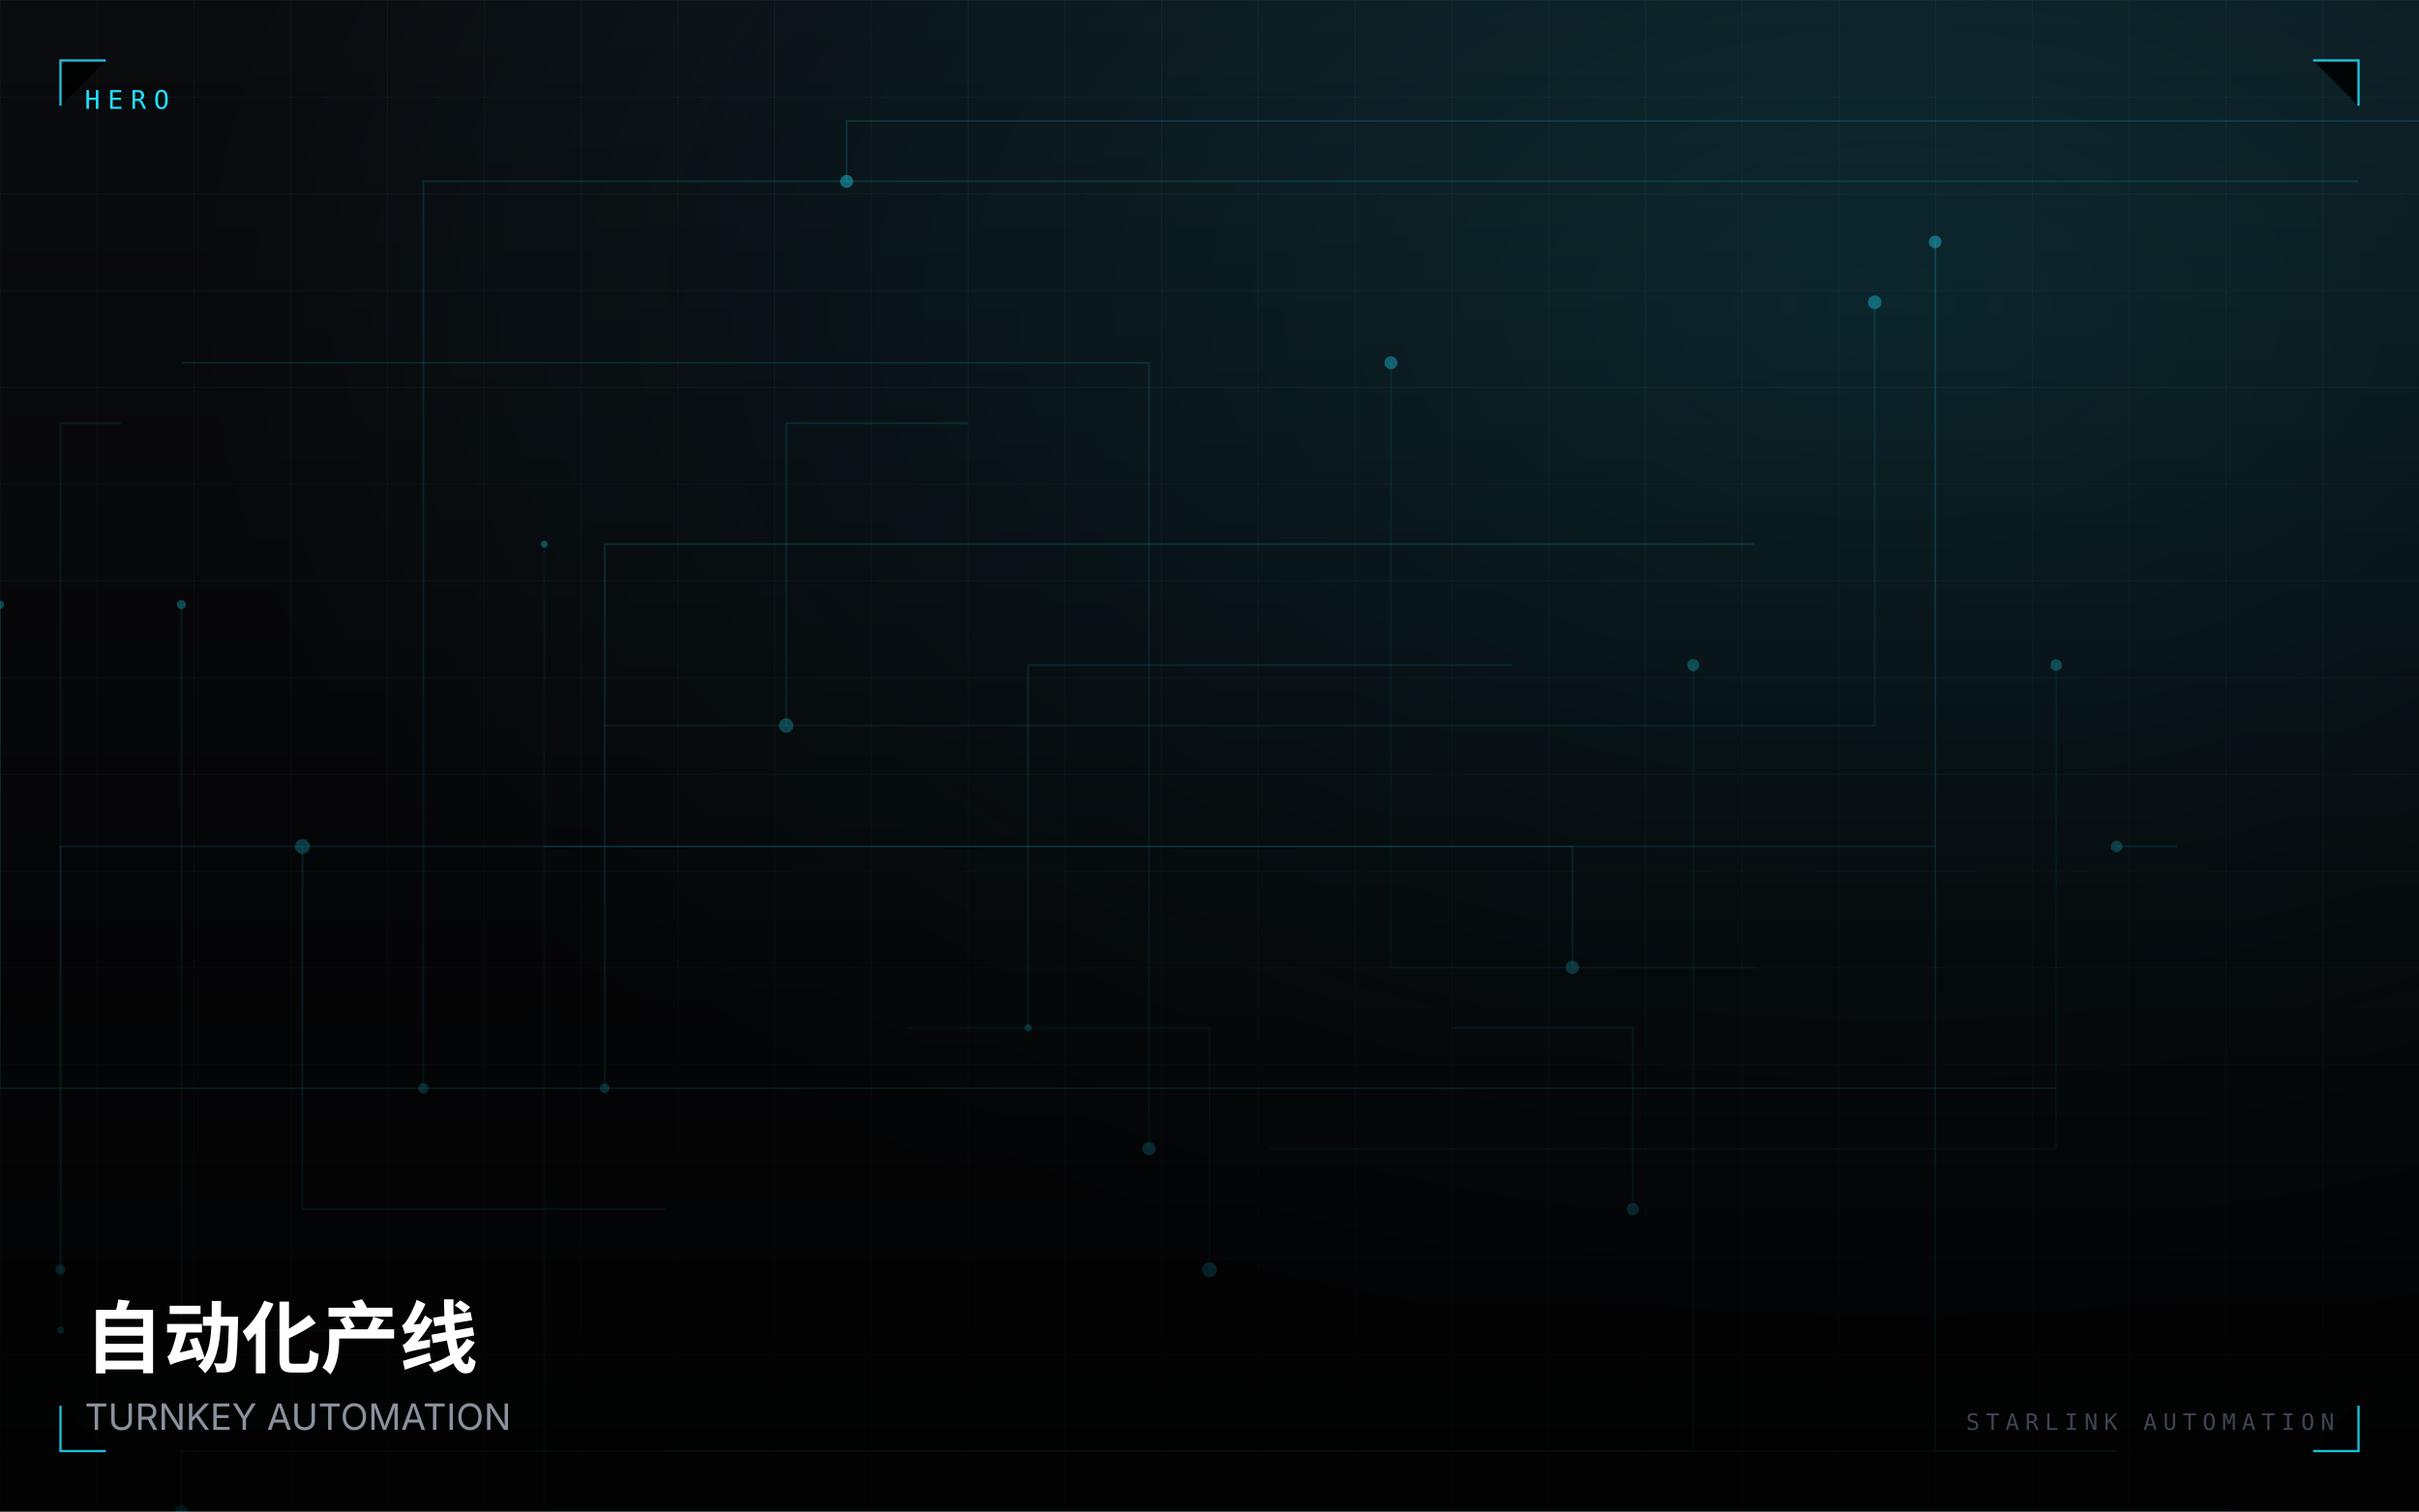
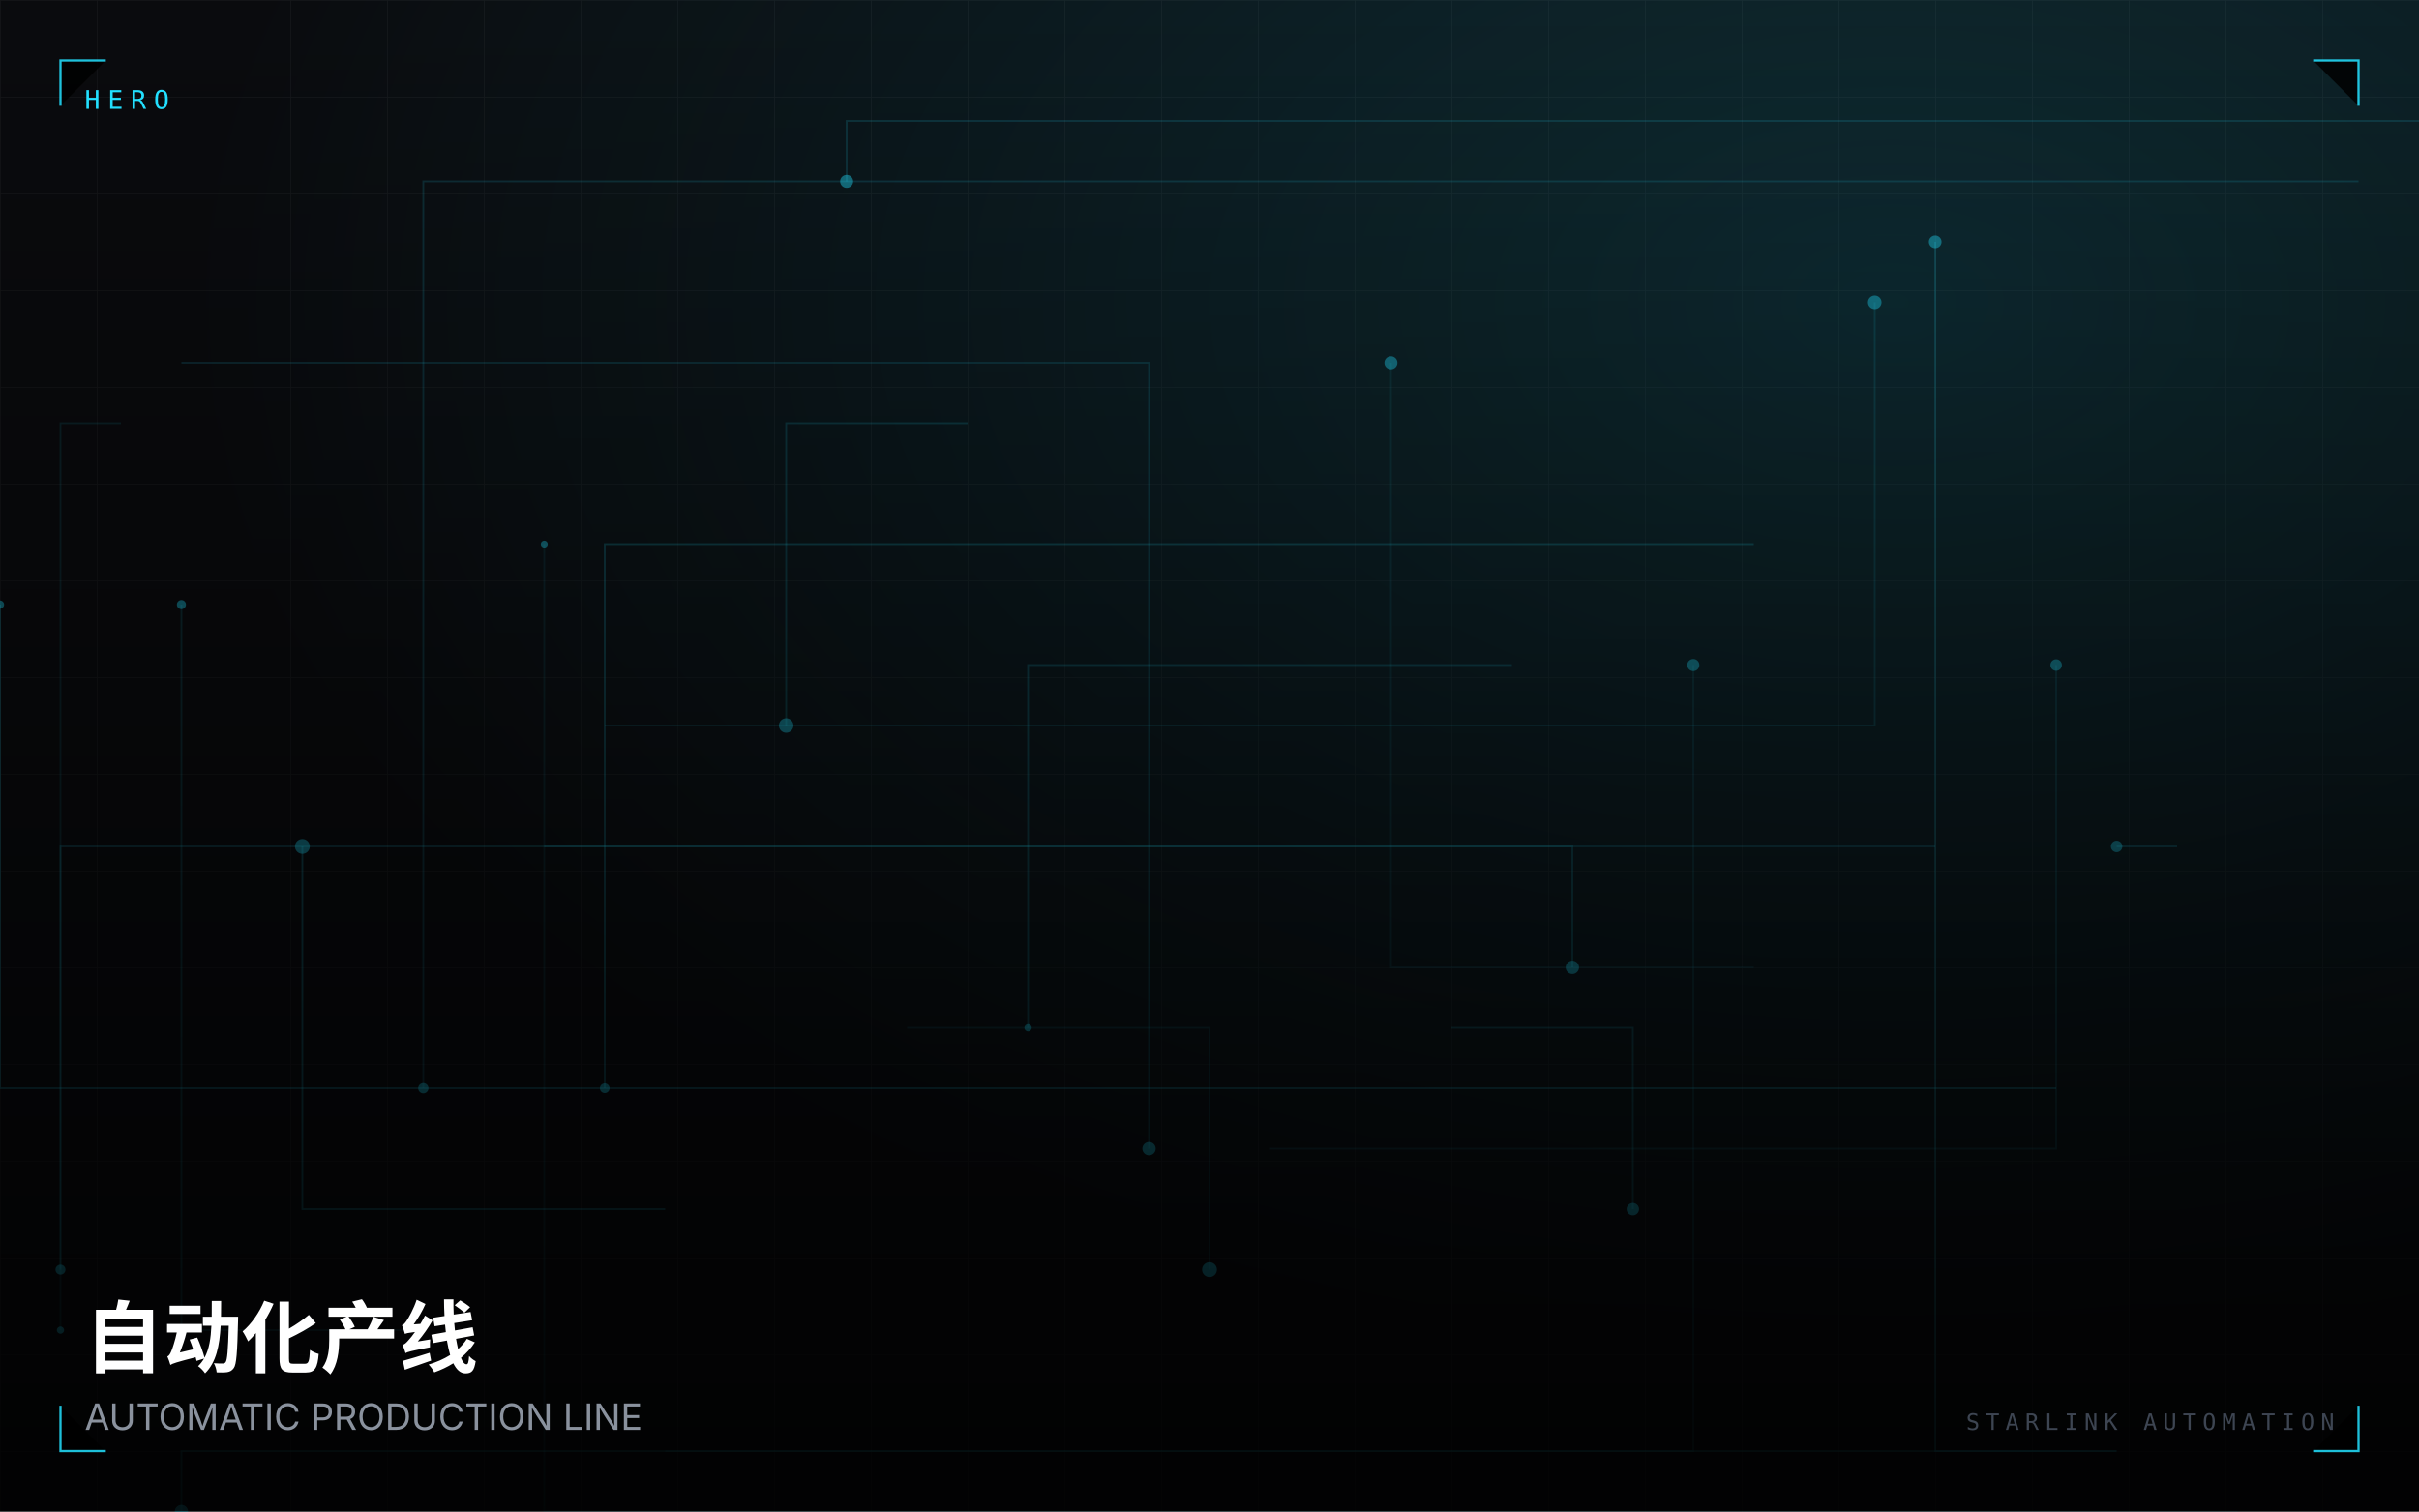
<svg xmlns="http://www.w3.org/2000/svg" width="1600" height="1000" viewBox="0 0 1600 1000" role="img" aria-label="自动化产线">
  <defs>
    <pattern id="g" width="64" height="64" patternUnits="userSpaceOnUse">
      <path d="M64 0H0V64" fill="none" stroke="rgba(255,255,255,0.05)" stroke-width="1" />
    </pattern>
    <linearGradient id="v" x1="0" y1="0" x2="0" y2="1">
      <stop offset="0%" stop-color="#000" stop-opacity="0" />
      <stop offset="100%" stop-color="#000" stop-opacity="0.82" />
    </linearGradient>
    <radialGradient id="glow" cx="0.78" cy="0.2" r="0.7">
      <stop offset="0%" stop-color="#22e0ff" stop-opacity="0.16" />
      <stop offset="100%" stop-color="#22e0ff" stop-opacity="0" />
    </radialGradient>
  </defs>
  <rect width="1600" height="1000" fill="#0a0b0e" />
  <rect width="1600" height="1000" fill="url(#g)" />
  <rect width="1600" height="1000" fill="url(#glow)" />
  <path d="M840 760 H1360 V440" fill="none" stroke="rgba(34,224,255,0.12)" stroke-width="1.2" />
  <circle cx="1360" cy="440" r="3.8" fill="rgba(34,224,255,0.45)" />
  <path d="M400 480 H1240 V200" fill="none" stroke="rgba(34,224,255,0.13)" stroke-width="1.2" />
  <circle cx="1240" cy="200" r="4.5" fill="rgba(34,224,255,0.45)" />
  <path d="M1000 440 H680 V680" fill="none" stroke="rgba(34,224,255,0.19)" stroke-width="1.2" />
  <circle cx="680" cy="680" r="2.4" fill="rgba(34,224,255,0.45)" />
  <path d="M600 680 H800 V840" fill="none" stroke="rgba(34,224,255,0.11)" stroke-width="1.2" />
  <circle cx="800" cy="840" r="4.9" fill="rgba(34,224,255,0.45)" />
  <path d="M360 560 H1040 V640" fill="none" stroke="rgba(34,224,255,0.19)" stroke-width="1.2" />
  <circle cx="1040" cy="640" r="4.4" fill="rgba(34,224,255,0.45)" />
  <path d="M1440 560 H1400 V560" fill="none" stroke="rgba(34,224,255,0.20)" stroke-width="1.2" />
  <circle cx="1400" cy="560" r="3.8" fill="rgba(34,224,255,0.45)" />
  <path d="M280 880 H120 V400" fill="none" stroke="rgba(34,224,255,0.14)" stroke-width="1.2" />
  <circle cx="120" cy="400" r="3.0" fill="rgba(34,224,255,0.45)" />
  <path d="M640 280 H520 V480" fill="none" stroke="rgba(34,224,255,0.17)" stroke-width="1.2" />
  <circle cx="520" cy="480" r="4.8" fill="rgba(34,224,255,0.45)" />
  <path d="M1160 640 H920 V240" fill="none" stroke="rgba(34,224,255,0.09)" stroke-width="1.2" />
  <circle cx="920" cy="240" r="4.3" fill="rgba(34,224,255,0.45)" />
  <path d="M1600 80 H560 V120" fill="none" stroke="rgba(34,224,255,0.15)" stroke-width="1.2" />
  <circle cx="560" cy="120" r="4.3" fill="rgba(34,224,255,0.45)" />
  <path d="M1400 960 H1280 V160" fill="none" stroke="rgba(34,224,255,0.19)" stroke-width="1.2" />
  <circle cx="1280" cy="160" r="4.2" fill="rgba(34,224,255,0.45)" />
  <path d="M1480 1000 H360 V360" fill="none" stroke="rgba(34,224,255,0.09)" stroke-width="1.2" />
  <circle cx="360" cy="360" r="2.3" fill="rgba(34,224,255,0.45)" />
  <path d="M120 240 H760 V760" fill="none" stroke="rgba(34,224,255,0.15)" stroke-width="1.2" />
  <circle cx="760" cy="760" r="4.4" fill="rgba(34,224,255,0.45)" />
  <path d="M80 280 H40 V880" fill="none" stroke="rgba(34,224,255,0.11)" stroke-width="1.2" />
  <circle cx="40" cy="880" r="2.4" fill="rgba(34,224,255,0.45)" />
  <path d="M1400 960 H120 V1000" fill="none" stroke="rgba(34,224,255,0.17)" stroke-width="1.2" />
  <circle cx="120" cy="1000" r="4.4" fill="rgba(34,224,255,0.45)" />
  <path d="M1560 120 H280 V720" fill="none" stroke="rgba(34,224,255,0.15)" stroke-width="1.2" />
  <circle cx="280" cy="720" r="3.4" fill="rgba(34,224,255,0.45)" />
  <path d="M440 960 H1120 V440" fill="none" stroke="rgba(34,224,255,0.10)" stroke-width="1.2" />
  <circle cx="1120" cy="440" r="4.0" fill="rgba(34,224,255,0.45)" />
  <path d="M1160 360 H400 V720" fill="none" stroke="rgba(34,224,255,0.21)" stroke-width="1.2" />
  <circle cx="400" cy="720" r="3.2" fill="rgba(34,224,255,0.45)" />
  <path d="M960 680 H1080 V800" fill="none" stroke="rgba(34,224,255,0.18)" stroke-width="1.2" />
  <circle cx="1080" cy="800" r="4.1" fill="rgba(34,224,255,0.45)" />
  <path d="M1360 720 H0 V400" fill="none" stroke="rgba(34,224,255,0.23)" stroke-width="1.2" />
  <circle cx="0" cy="400" r="2.7" fill="rgba(34,224,255,0.45)" />
  <path d="M440 800 H200 V560" fill="none" stroke="rgba(34,224,255,0.22)" stroke-width="1.2" />
  <circle cx="200" cy="560" r="4.9" fill="rgba(34,224,255,0.45)" />
  <path d="M1280 560 H40 V840" fill="none" stroke="rgba(34,224,255,0.18)" stroke-width="1.2" />
  <circle cx="40" cy="840" r="3.3" fill="rgba(34,224,255,0.45)" />
  <rect width="1600" height="1000" fill="url(#v)" />
  <g stroke="#22e0ff" stroke-width="1.5" opacity="0.85">
    <path d="M40 70V40H70" />
    <path d="M1530 40H1560V70" />
    <path d="M40 930V960H70" />
    <path d="M1530 960H1560V930" />
  </g>
  <text x="56" y="72" font-family="ui-monospace,SFMono-Regular,Menlo,monospace" font-size="17" letter-spacing="5" fill="#22e0ff">HERO</text>
  <text x="56" y="904" font-family="-apple-system,'PingFang SC','Microsoft YaHei',sans-serif" font-size="52" font-weight="600" fill="#ffffff">自动化产线</text>
-   <text x="56" y="946" font-family="-apple-system,'PingFang SC','Microsoft YaHei',sans-serif" font-size="24" fill="#8a929e">TURNKEY AUTOMATION</text>
+   <text x="56" y="946" font-family="-apple-system,'PingFang SC','Microsoft YaHei',sans-serif" font-size="24" fill="#8a929e">AUTOMATIC PRODUCTION LINE</text>
  <text x="1544" y="946" text-anchor="end" font-family="ui-monospace,SFMono-Regular,Menlo,monospace" font-size="15" letter-spacing="4" fill="#3d4552">STARLINK AUTOMATION</text>
</svg>
